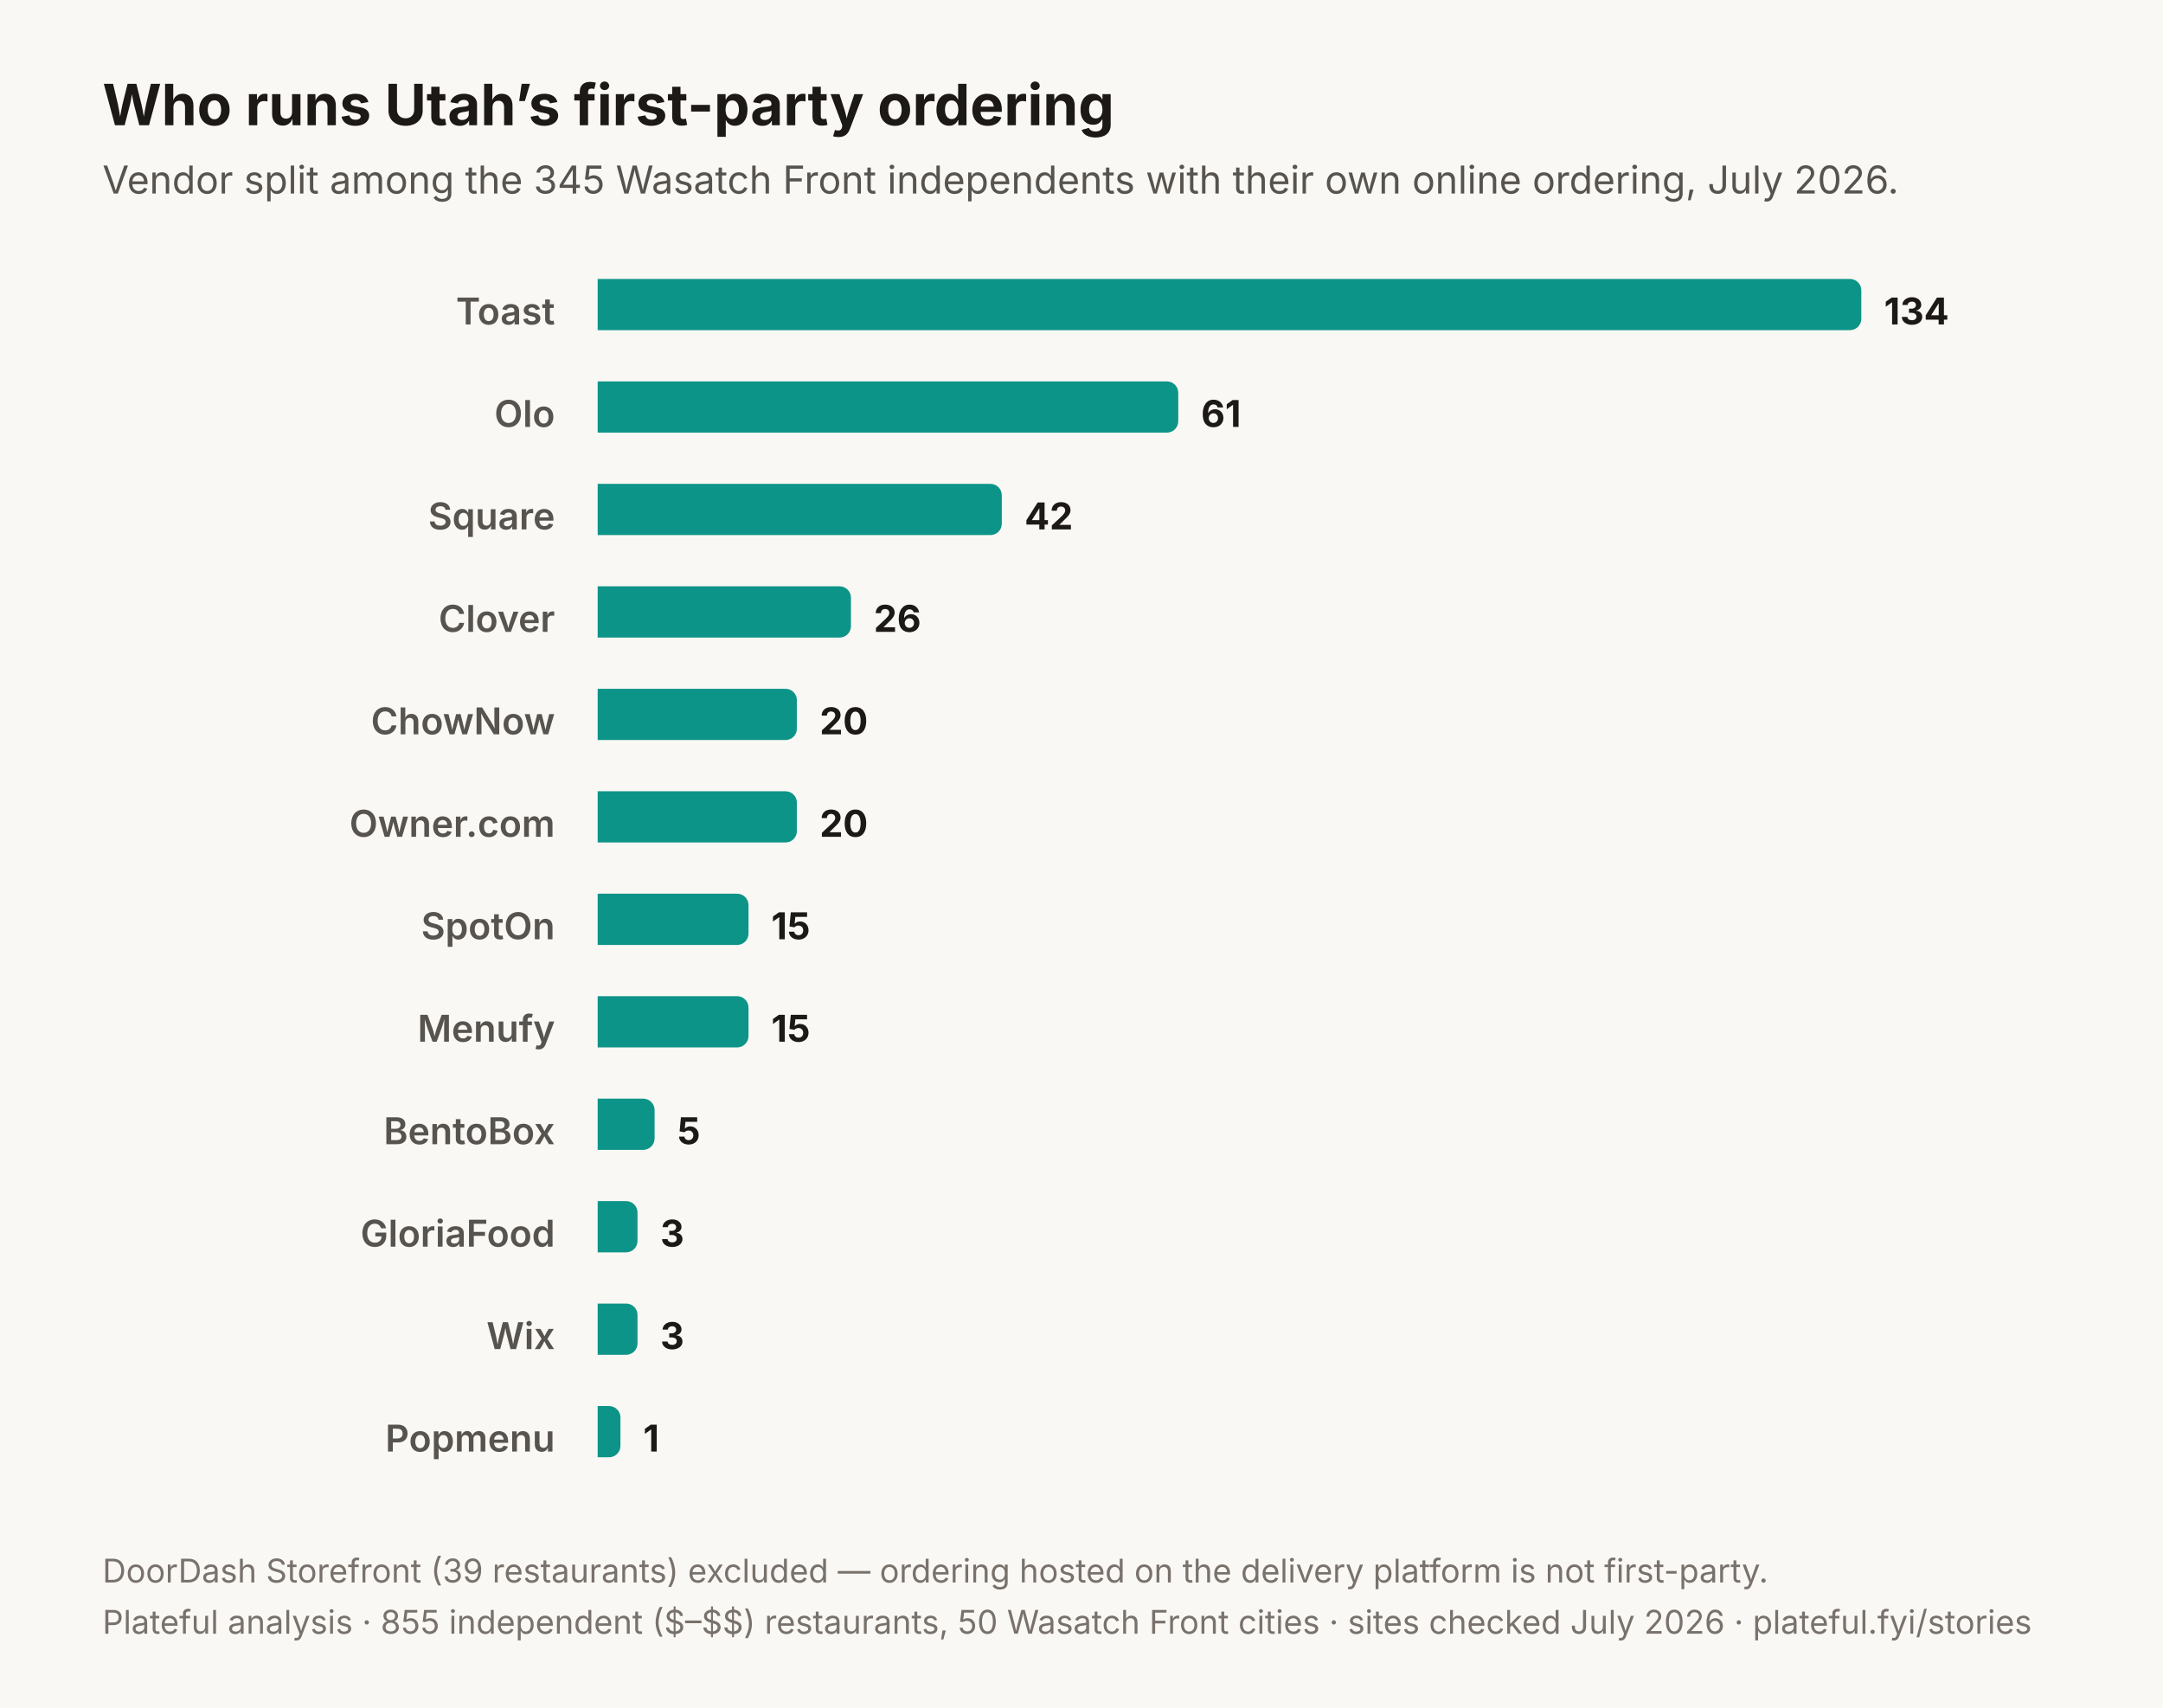
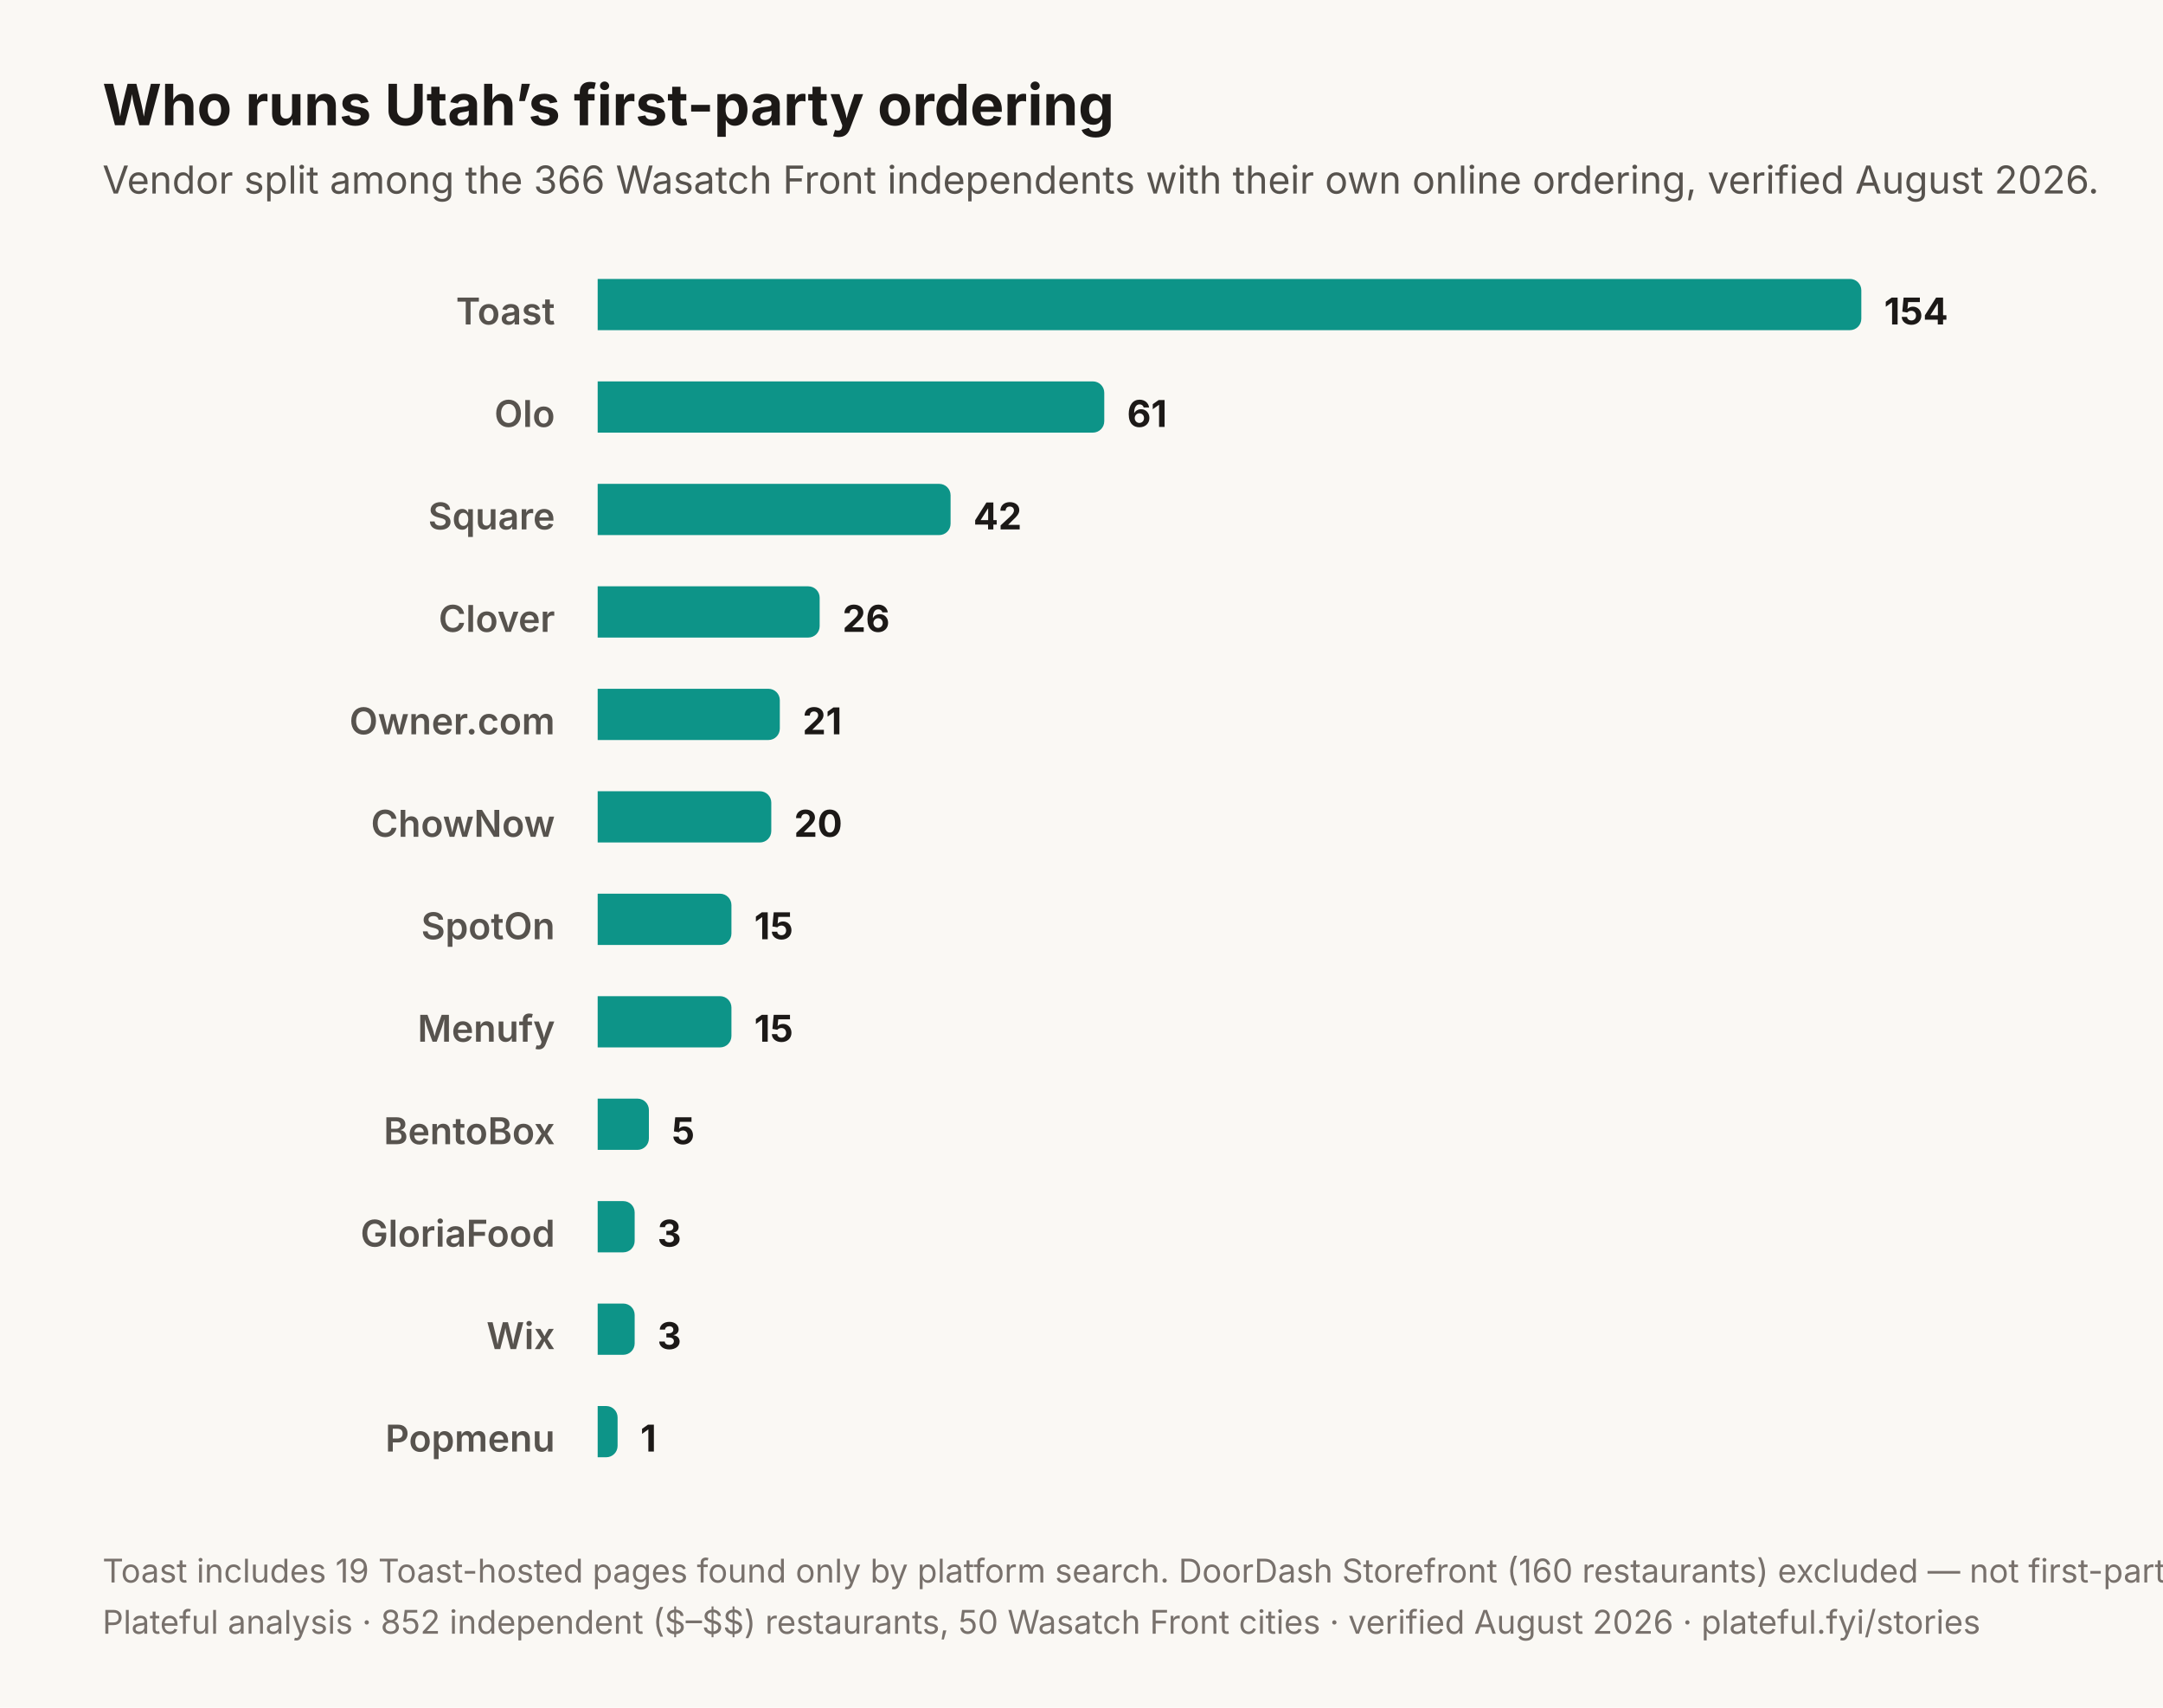
<svg xmlns="http://www.w3.org/2000/svg" viewBox="0 0 760 600" width="760" height="600" role="img" font-family="ui-sans-serif, system-ui, -apple-system, 'Segoe UI', sans-serif">
  <rect width="760" height="600" fill="#faf8f4" />
  <text x="36" y="44" font-size="20" font-weight="700" fill="#1c1917">Who runs Utah’s first-party ordering</text>
-   <text x="36" y="68" font-size="13.5" fill="#57534e">Vendor split among the 345 Wasatch Front independents with their own online ordering, July 2026.</text>
+   <text x="36" y="68" font-size="13.5" fill="#57534e">Vendor split among the 366 Wasatch Front independents with their own online ordering, verified August 2026.</text>
  <text x="195" y="114" font-size="13" font-weight="600" fill="#57534e" text-anchor="end">Toast</text>
  <path d="M210,98 h440 a4,4 0 0 1 4,4 v10 a4,4 0 0 1 -4,4 h-440 z" fill="#0d9488" />
-   <text x="662" y="114" font-size="13" font-weight="700" fill="#1c1917">134</text>
+   <text x="662" y="114" font-size="13" font-weight="700" fill="#1c1917">154</text>
  <text x="195" y="150" font-size="13" font-weight="600" fill="#57534e" text-anchor="end">Olo</text>
-   <path d="M210,134 h200 a4,4 0 0 1 4,4 v10 a4,4 0 0 1 -4,4 h-200 z" fill="#0d9488" />
-   <text x="422" y="150" font-size="13" font-weight="700" fill="#1c1917">61</text>
+   <path d="M210,134 h174 a4,4 0 0 1 4,4 v10 a4,4 0 0 1 -4,4 h-174 z" fill="#0d9488" />
+   <text x="396" y="150" font-size="13" font-weight="700" fill="#1c1917">61</text>
  <text x="195" y="186" font-size="13" font-weight="600" fill="#57534e" text-anchor="end">Square</text>
-   <path d="M210,170 h138 a4,4 0 0 1 4,4 v10 a4,4 0 0 1 -4,4 h-138 z" fill="#0d9488" />
-   <text x="360" y="186" font-size="13" font-weight="700" fill="#1c1917">42</text>
+   <path d="M210,170 h120 a4,4 0 0 1 4,4 v10 a4,4 0 0 1 -4,4 h-120 z" fill="#0d9488" />
+   <text x="342" y="186" font-size="13" font-weight="700" fill="#1c1917">42</text>
  <text x="195" y="222" font-size="13" font-weight="600" fill="#57534e" text-anchor="end">Clover</text>
-   <path d="M210,206 h85 a4,4 0 0 1 4,4 v10 a4,4 0 0 1 -4,4 h-85 z" fill="#0d9488" />
-   <text x="307" y="222" font-size="13" font-weight="700" fill="#1c1917">26</text>
-   <text x="195" y="258" font-size="13" font-weight="600" fill="#57534e" text-anchor="end">ChowNow</text>
-   <path d="M210,242 h66 a4,4 0 0 1 4,4 v10 a4,4 0 0 1 -4,4 h-66 z" fill="#0d9488" />
-   <text x="288" y="258" font-size="13" font-weight="700" fill="#1c1917">20</text>
-   <text x="195" y="294" font-size="13" font-weight="600" fill="#57534e" text-anchor="end">Owner.com</text>
-   <path d="M210,278 h66 a4,4 0 0 1 4,4 v10 a4,4 0 0 1 -4,4 h-66 z" fill="#0d9488" />
-   <text x="288" y="294" font-size="13" font-weight="700" fill="#1c1917">20</text>
+   <path d="M210,206 h74 a4,4 0 0 1 4,4 v10 a4,4 0 0 1 -4,4 h-74 z" fill="#0d9488" />
+   <text x="296" y="222" font-size="13" font-weight="700" fill="#1c1917">26</text>
+   <text x="195" y="258" font-size="13" font-weight="600" fill="#57534e" text-anchor="end">Owner.com</text>
+   <path d="M210,242 h60 a4,4 0 0 1 4,4 v10 a4,4 0 0 1 -4,4 h-60 z" fill="#0d9488" />
+   <text x="282" y="258" font-size="13" font-weight="700" fill="#1c1917">21</text>
+   <text x="195" y="294" font-size="13" font-weight="600" fill="#57534e" text-anchor="end">ChowNow</text>
+   <path d="M210,278 h57 a4,4 0 0 1 4,4 v10 a4,4 0 0 1 -4,4 h-57 z" fill="#0d9488" />
+   <text x="279" y="294" font-size="13" font-weight="700" fill="#1c1917">20</text>
  <text x="195" y="330" font-size="13" font-weight="600" fill="#57534e" text-anchor="end">SpotOn</text>
-   <path d="M210,314 h49 a4,4 0 0 1 4,4 v10 a4,4 0 0 1 -4,4 h-49 z" fill="#0d9488" />
-   <text x="271" y="330" font-size="13" font-weight="700" fill="#1c1917">15</text>
+   <path d="M210,314 h43 a4,4 0 0 1 4,4 v10 a4,4 0 0 1 -4,4 h-43 z" fill="#0d9488" />
+   <text x="265" y="330" font-size="13" font-weight="700" fill="#1c1917">15</text>
  <text x="195" y="366" font-size="13" font-weight="600" fill="#57534e" text-anchor="end">Menufy</text>
-   <path d="M210,350 h49 a4,4 0 0 1 4,4 v10 a4,4 0 0 1 -4,4 h-49 z" fill="#0d9488" />
-   <text x="271" y="366" font-size="13" font-weight="700" fill="#1c1917">15</text>
+   <path d="M210,350 h43 a4,4 0 0 1 4,4 v10 a4,4 0 0 1 -4,4 h-43 z" fill="#0d9488" />
+   <text x="265" y="366" font-size="13" font-weight="700" fill="#1c1917">15</text>
  <text x="195" y="402" font-size="13" font-weight="600" fill="#57534e" text-anchor="end">BentoBox</text>
-   <path d="M210,386 h16 a4,4 0 0 1 4,4 v10 a4,4 0 0 1 -4,4 h-16 z" fill="#0d9488" />
-   <text x="238" y="402" font-size="13" font-weight="700" fill="#1c1917">5</text>
+   <path d="M210,386 h14 a4,4 0 0 1 4,4 v10 a4,4 0 0 1 -4,4 h-14 z" fill="#0d9488" />
+   <text x="236" y="402" font-size="13" font-weight="700" fill="#1c1917">5</text>
  <text x="195" y="438" font-size="13" font-weight="600" fill="#57534e" text-anchor="end">GloriaFood</text>
-   <path d="M210,422 h10 a4,4 0 0 1 4,4 v10 a4,4 0 0 1 -4,4 h-10 z" fill="#0d9488" />
-   <text x="232" y="438" font-size="13" font-weight="700" fill="#1c1917">3</text>
+   <path d="M210,422 h9 a4,4 0 0 1 4,4 v10 a4,4 0 0 1 -4,4 h-9 z" fill="#0d9488" />
+   <text x="231" y="438" font-size="13" font-weight="700" fill="#1c1917">3</text>
  <text x="195" y="474" font-size="13" font-weight="600" fill="#57534e" text-anchor="end">Wix</text>
-   <path d="M210,458 h10 a4,4 0 0 1 4,4 v10 a4,4 0 0 1 -4,4 h-10 z" fill="#0d9488" />
-   <text x="232" y="474" font-size="13" font-weight="700" fill="#1c1917">3</text>
+   <path d="M210,458 h9 a4,4 0 0 1 4,4 v10 a4,4 0 0 1 -4,4 h-9 z" fill="#0d9488" />
+   <text x="231" y="474" font-size="13" font-weight="700" fill="#1c1917">3</text>
  <text x="195" y="510" font-size="13" font-weight="600" fill="#57534e" text-anchor="end">Popmenu</text>
-   <path d="M210,494 h4 a4,4 0 0 1 4,4 v10 a4,4 0 0 1 -4,4 h-4 z" fill="#0d9488" />
-   <text x="226" y="510" font-size="13" font-weight="700" fill="#1c1917">1</text>
-   <text x="36" y="556" font-size="11.5" fill="#78716c">DoorDash Storefront (39 restaurants) excluded — ordering hosted on the delivery platform is not first-party.</text>
-   <text x="36" y="574" font-size="11.5" fill="#78716c">Plateful analysis · 855 independent ($–$$) restaurants, 50 Wasatch Front cities · sites checked July 2026 · plateful.fyi/stories</text>
+   <path d="M210,494 h3 a4,4 0 0 1 4,4 v10 a4,4 0 0 1 -4,4 h-3 z" fill="#0d9488" />
+   <text x="225" y="510" font-size="13" font-weight="700" fill="#1c1917">1</text>
+   <text x="36" y="556" font-size="11.5" fill="#78716c">Toast includes 19 Toast-hosted pages found only by platform search. DoorDash Storefront (160 restaurants) excluded — not first-party.</text>
+   <text x="36" y="574" font-size="11.5" fill="#78716c">Plateful analysis · 852 independent ($–$$) restaurants, 50 Wasatch Front cities · verified August 2026 · plateful.fyi/stories</text>
</svg>
